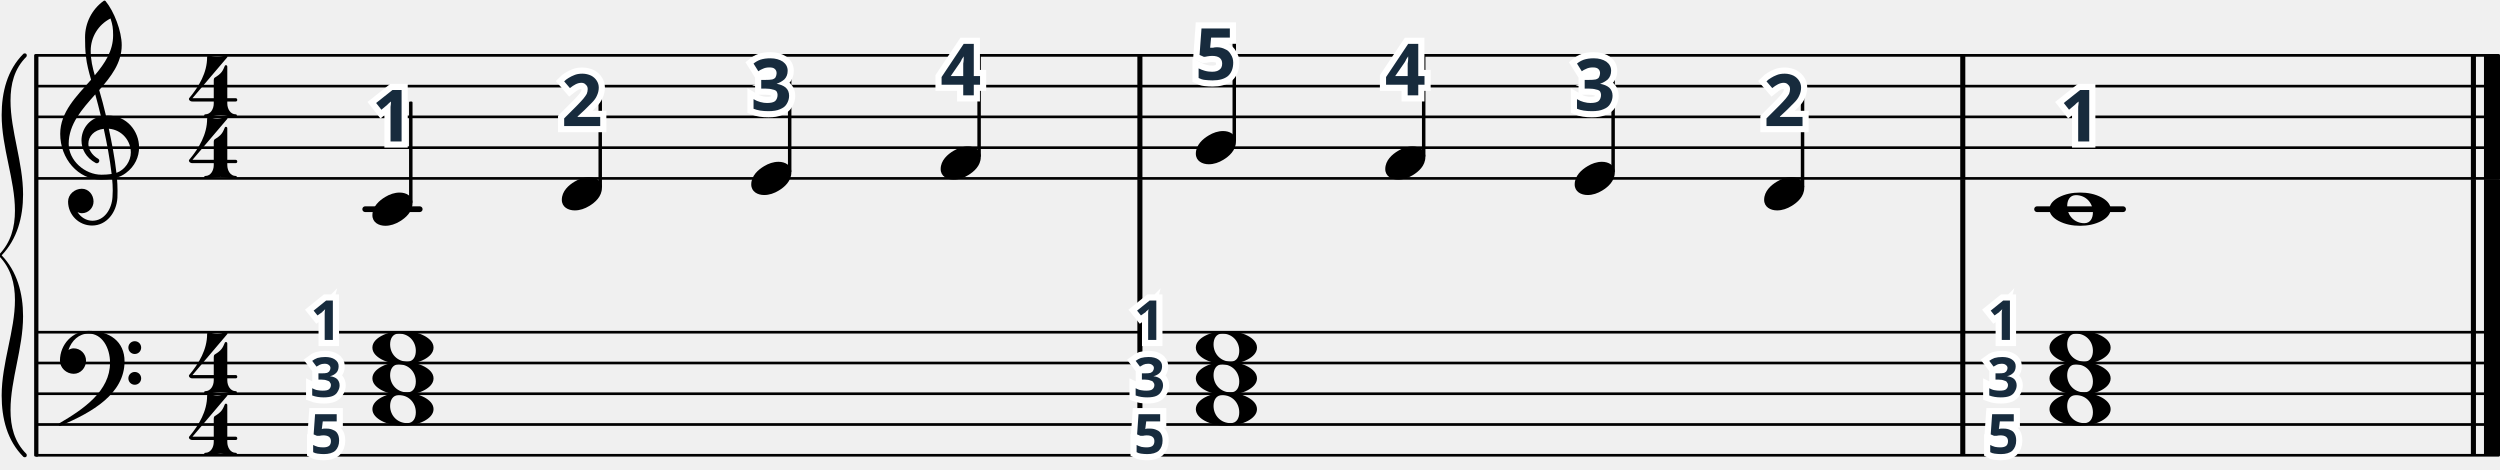
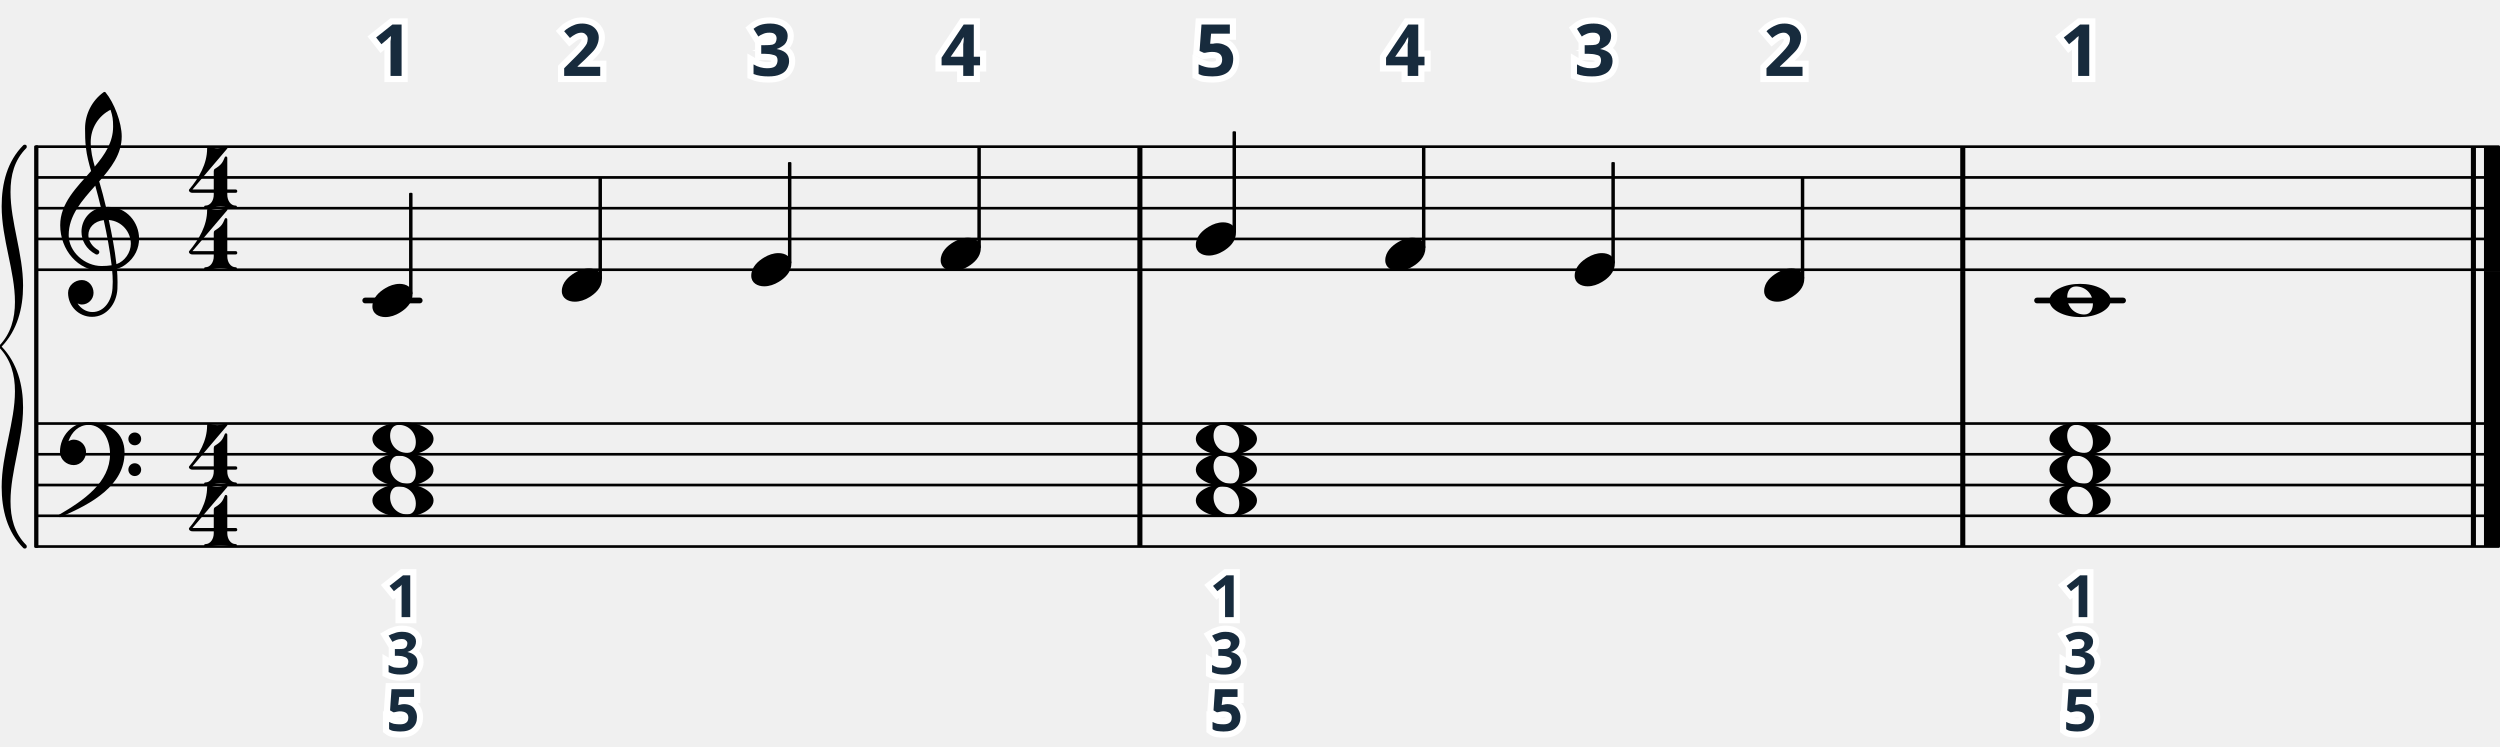
- <svg xmlns="http://www.w3.org/2000/svg" version="1.2" viewBox="-1.149 -0.02 81.272 15.25" color="black">
+ <svg xmlns="http://www.w3.org/2000/svg" version="1.2" viewBox="-1.149 -2.988 81.272 24.264" color="black">
  <style type="text/css">

tspan { white-space: pre; }

</style>
  <g transform="translate(79.602, -0)">
    <rect x="0" y="5.823" width="0.521" height="4.957" ry="0" fill="currentColor" />
  </g>
  <g transform="translate(79.176, -0)">
    <rect x="0" y="5.823" width="0.165" height="4.957" ry="0" fill="currentColor" />
  </g>
  <g transform="translate(79.602, 3.78)">
    <rect x="0" y="-2" width="0.521" height="4.043" ry="0" fill="currentColor" />
  </g>
  <g transform="translate(79.176, 3.78)">
    <rect x="0" y="-2" width="0.165" height="4.043" ry="0" fill="currentColor" />
  </g>
  <g transform="translate(35.825, 12.78)">
    <rect x="0" y="-2.043" width="0.165" height="4.043" ry="0" fill="currentColor" />
  </g>
  <g transform="translate(79.602, 12.78)">
    <rect x="0" y="-2.043" width="0.521" height="4.043" ry="0" fill="currentColor" />
  </g>
  <g transform="translate(79.176, 12.78)">
    <rect x="0" y="-2.043" width="0.165" height="4.043" ry="0" fill="currentColor" />
  </g>
  <g transform="translate(35.825, -0)">
    <rect x="0" y="5.823" width="0.165" height="4.957" ry="0" fill="currentColor" />
  </g>
  <g transform="translate(62.576, -0)">
    <rect x="0" y="5.823" width="0.165" height="4.957" ry="0" fill="currentColor" />
  </g>
  <g transform="translate(62.576, 3.78)">
    <rect x="0" y="-2" width="0.165" height="4.043" ry="0" fill="currentColor" />
  </g>
  <g transform="translate(35.825, 3.78)">
    <rect x="0" y="-2" width="0.165" height="4.043" ry="0" fill="currentColor" />
  </g>
  <g transform="translate(62.576, 12.78)">
    <rect x="0" y="-2.043" width="0.165" height="4.043" ry="0" fill="currentColor" />
  </g>
  <g transform="translate(0, 14.78)">
    <line stroke-linejoin="round" stroke-linecap="round" stroke-width="0.087" stroke="currentColor" x1="0.043" y1="0" x2="80.079" y2="0" />
  </g>
  <g transform="translate(0, 13.78)">
    <line stroke-linejoin="round" stroke-linecap="round" stroke-width="0.087" stroke="currentColor" x1="0.043" y1="0" x2="80.079" y2="0" />
  </g>
  <g transform="translate(0, 12.78)">
    <line stroke-linejoin="round" stroke-linecap="round" stroke-width="0.087" stroke="currentColor" x1="0.043" y1="0" x2="80.079" y2="0" />
  </g>
  <g transform="translate(0, 11.78)">
    <line stroke-linejoin="round" stroke-linecap="round" stroke-width="0.087" stroke="currentColor" x1="0.043" y1="0" x2="80.079" y2="0" />
  </g>
  <g transform="translate(0, 10.78)">
    <line stroke-linejoin="round" stroke-linecap="round" stroke-width="0.087" stroke="currentColor" x1="0.043" y1="0" x2="80.079" y2="0" />
  </g>
  <g transform="translate(0, 6.78)">
    <rect x="64.98" y="-0.093" width="2.983" height="0.187" ry="0.093" fill="currentColor" />
  </g>
  <g transform="translate(0, 6.78)">
    <rect x="10.63" y="-0.093" width="1.959" height="0.187" ry="0.093" fill="currentColor" />
  </g>
  <g transform="translate(0, 5.78)">
    <line stroke-linejoin="round" stroke-linecap="round" stroke-width="0.087" stroke="currentColor" x1="0.043" y1="0" x2="80.079" y2="0" />
  </g>
  <g transform="translate(0, 4.78)">
    <line stroke-linejoin="round" stroke-linecap="round" stroke-width="0.087" stroke="currentColor" x1="0.043" y1="0" x2="80.079" y2="0" />
  </g>
  <g transform="translate(0, 3.78)">
    <line stroke-linejoin="round" stroke-linecap="round" stroke-width="0.087" stroke="currentColor" x1="0.043" y1="0" x2="80.079" y2="0" />
  </g>
  <g transform="translate(0, 2.78)">
    <line stroke-linejoin="round" stroke-linecap="round" stroke-width="0.087" stroke="currentColor" x1="0.043" y1="0" x2="80.079" y2="0" />
  </g>
  <g transform="translate(0, 1.78)">
    <line stroke-linejoin="round" stroke-linecap="round" stroke-width="0.087" stroke="currentColor" x1="0.043" y1="0" x2="80.079" y2="0" />
  </g>
  <g transform="translate(51.292, 3.78)">
    <rect x="-0.057" y="-1.5" width="0.113" height="3.303" ry="0.032" fill="currentColor" />
  </g>
  <g>
    <g transform="translate(65.477, 13.28)">
      <path transform="scale(0.004, -0.004)" d="M215 114c-50 0 -71 -42 -71 -88c0 -79 60 -140 139 -140c50 0 70 42 70 88c0 79 -59 140 -138 140zM497 0c0 -43 -35 -74 -73 -95c-54 -29 -114 -40 -175 -40s-122 11 -176 40c-38 21 -73 52 -73 95s35 74 73 95c54 29 115 40 176 40s121 -11 175 -40 c38 -21 73 -52 73 -95z" fill="currentColor" />
    </g>
  </g>
  <g>
    <g transform="translate(56.201, 6.28)">
      <path transform="scale(0.004, -0.004)" d="M222 135c53 0 104 -27 104 -86c0 -71 -56 -120 -103 -148c-36 -22 -76 -36 -118 -36c-53 0 -105 27 -105 86c0 71 57 120 104 148c36 22 76 36 118 36z" fill="currentColor" />
    </g>
  </g>
  <g transform="translate(57.45, 3.78)">
    <rect x="-0.057" y="-1" width="0.113" height="3.303" ry="0.032" fill="currentColor" />
  </g>
  <g>
    <g transform="translate(65.477, 6.78)">
      <path transform="scale(0.004, -0.004)" d="M215 114c-50 0 -71 -42 -71 -88c0 -79 60 -140 139 -140c50 0 70 42 70 88c0 79 -59 140 -138 140zM497 0c0 -43 -35 -74 -73 -95c-54 -29 -114 -40 -175 -40s-122 11 -176 40c-38 21 -73 52 -73 95s35 74 73 95c54 29 115 40 176 40s121 -11 175 -40 c38 -21 73 -52 73 -95z" fill="currentColor" />
    </g>
  </g>
  <g>
    <g transform="translate(50.042, 5.78)">
      <path transform="scale(0.004, -0.004)" d="M222 135c53 0 104 -27 104 -86c0 -71 -56 -120 -103 -148c-36 -22 -76 -36 -118 -36c-53 0 -105 27 -105 86c0 71 57 120 104 148c36 22 76 36 118 36z" fill="currentColor" />
    </g>
  </g>
  <g>
    <g transform="translate(43.884, 5.28)">
      <path transform="scale(0.004, -0.004)" d="M222 135c53 0 104 -27 104 -86c0 -71 -56 -120 -103 -148c-36 -22 -76 -36 -118 -36c-53 0 -105 27 -105 86c0 71 57 120 104 148c36 22 76 36 118 36z" fill="currentColor" />
    </g>
  </g>
  <g transform="translate(45.134, 3.78)">
    <rect x="-0.057" y="-2" width="0.113" height="3.303" ry="0.032" fill="currentColor" />
  </g>
  <g>
    <g transform="translate(65.477, 11.28)">
      <path transform="scale(0.004, -0.004)" d="M215 114c-50 0 -71 -42 -71 -88c0 -79 60 -140 139 -140c50 0 70 42 70 88c0 79 -59 140 -138 140zM497 0c0 -43 -35 -74 -73 -95c-54 -29 -114 -40 -175 -40s-122 11 -176 40c-38 21 -73 52 -73 95s35 74 73 95c54 29 115 40 176 40s121 -11 175 -40 c38 -21 73 -52 73 -95z" fill="currentColor" />
    </g>
  </g>
  <g>
    <g transform="translate(65.477, 12.28)">
      <path transform="scale(0.004, -0.004)" d="M215 114c-50 0 -71 -42 -71 -88c0 -79 60 -140 139 -140c50 0 70 42 70 88c0 79 -59 140 -138 140zM497 0c0 -43 -35 -74 -73 -95c-54 -29 -114 -40 -175 -40s-122 11 -176 40c-38 21 -73 52 -73 95s35 74 73 95c54 29 115 40 176 40s121 -11 175 -40 c38 -21 73 -52 73 -95z" fill="currentColor" />
    </g>
  </g>
  <g>
    <g transform="translate(17.115, 6.28)">
      <path transform="scale(0.004, -0.004)" d="M222 135c53 0 104 -27 104 -86c0 -71 -56 -120 -103 -148c-36 -22 -76 -36 -118 -36c-53 0 -105 27 -105 86c0 71 57 120 104 148c36 22 76 36 118 36z" fill="currentColor" />
    </g>
  </g>
  <g transform="translate(5, 3.78)">
    <path transform="scale(0.004, -0.004)" d="M208 319c21 13 42 27 57 47c11 15 18 32 25 49c4 9 20 7 20 -7v-256h68c9 0 13 -7 13 -14s-4 -13 -13 -13h-68v-16c0 -45 26 -88 68 -88c7 0 10 -5 10 -10s-3 -11 -10 -11c-41 0 -82 13 -123 13s-82 -13 -123 -13c-7 0 -10 6 -10 11s3 10 10 10c42 0 68 43 68 88v16h-173 c-21 0 -29 13 -29 21c0 2 1 5 2 6c81 96 146 208 146 333c0 8 5 15 12 15h3c22 -7 44 -13 67 -13s45 6 67 13c2 1 2 1 4 1c10 0 16 -10 11 -16l-283 -333h173v147c0 8 2 16 8 20z" fill="currentColor" />
  </g>
  <g transform="translate(5, 5.784)">
    <path transform="scale(0.004, -0.004)" d="M208 319c21 13 42 27 57 47c11 15 18 32 25 49c4 9 20 7 20 -7v-256h68c9 0 13 -7 13 -14s-4 -13 -13 -13h-68v-16c0 -45 26 -88 68 -88c7 0 10 -5 10 -10s-3 -11 -10 -11c-41 0 -82 13 -123 13s-82 -13 -123 -13c-7 0 -10 6 -10 11s3 10 10 10c42 0 68 43 68 88v16h-173 c-21 0 -29 13 -29 21c0 2 1 5 2 6c81 96 146 208 146 333c0 8 5 15 12 15h3c22 -7 44 -13 67 -13s45 6 67 13c2 1 2 1 4 1c10 0 16 -10 11 -16l-283 -333h173v147c0 8 2 16 8 20z" fill="currentColor" />
  </g>
  <g transform="translate(-0.339, 8.28)">
    <path transform="scale(0.004, -0.004)" d="M-189 -1140c0 267 108 525 108 777c0 135 -33 258 -129 357c-3 3 -3 3 -3 6s0 3 3 6c96 99 129 222 129 357c0 252 -108 510 -108 777c0 186 45 366 177 498c3 3 9 3 12 3c9 0 15 -6 15 -15c0 -3 0 -9 -3 -12c-99 -99 -129 -222 -129 -357c0 -246 102 -501 102 -762 c0 -186 -48 -363 -174 -495c126 -132 174 -309 174 -495c0 -261 -102 -516 -102 -762c0 -135 30 -258 129 -357c3 -3 3 -9 3 -12c0 -9 -6 -15 -15 -15c-3 0 -9 0 -12 3c-132 132 -177 312 -177 498z" fill="currentColor" />
  </g>
  <g transform="translate(-0.039, 8.28)">
    <rect x="0" y="-6.543" width="0.139" height="13.087" ry="0.043" fill="currentColor" />
  </g>
  <g>
    <g transform="translate(10.957, 6.78)">
      <path transform="scale(0.004, -0.004)" d="M222 135c53 0 104 -27 104 -86c0 -71 -56 -120 -103 -148c-36 -22 -76 -36 -118 -36c-53 0 -105 27 -105 86c0 71 57 120 104 148c36 22 76 36 118 36z" fill="currentColor" />
    </g>
  </g>
  <g transform="translate(0.8, 4.78)">
    <path transform="scale(0.004, -0.004)" d="M374 260c5 0 10 1 15 1c154 0 254 -127 254 -259c0 -76 -33 -153 -107 -208c-22 -17 -47 -29 -73 -37c3 -36 5 -72 5 -108c0 -19 0 -37 -1 -56c-7 -120 -88 -226 -206 -226c-108 0 -195 87 -195 195c0 58 53 104 112 104c54 0 95 -48 95 -104c0 -52 -43 -95 -95 -95 c-12 0 -24 4 -35 9c26 -41 70 -70 121 -70c96 0 157 93 163 193c1 18 2 35 2 53c0 32 -2 64 -5 96c-29 -5 -58 -8 -89 -8c-188 0 -333 171 -333 372c0 178 133 306 251 440c-18 63 -35 126 -42 191c-6 51 -7 102 -7 154c0 116 55 226 150 295c2 2 5 3 8 3s6 -1 8 -3 c70 -84 132 -246 132 -359c0 -144 -87 -256 -183 -365c20 -69 39 -138 55 -208zM459 -205c69 24 117 96 117 166c0 92 -69 184 -179 193c25 -117 48 -235 62 -359zM71 31c0 -136 131 -251 267 -251c28 0 55 2 82 6c-15 128 -38 247 -64 367c-79 -9 -125 -62 -125 -121 c0 -44 26 -92 82 -124c4 -4 7 -9 7 -14c0 -11 -9 -21 -20 -21c-3 0 -6 1 -9 2c-80 43 -116 114 -116 184c0 88 57 173 158 196c-14 60 -30 119 -46 178c-108 -121 -216 -242 -216 -402zM411 1050c-99 -50 -161 -151 -161 -262c0 -76 15 -137 33 -200c82 97 149 198 149 325 c0 58 -4 84 -21 137z" fill="currentColor" />
  </g>
  <g transform="translate(18.364, 3.78)">
    <rect x="-0.057" y="-1" width="0.113" height="3.303" ry="0.032" fill="currentColor" />
  </g>
  <g>
    <g transform="translate(10.957, 13.28)">
      <path transform="scale(0.004, -0.004)" d="M215 114c-50 0 -71 -42 -71 -88c0 -79 60 -140 139 -140c50 0 70 42 70 88c0 79 -59 140 -138 140zM497 0c0 -43 -35 -74 -73 -95c-54 -29 -114 -40 -175 -40s-122 11 -176 40c-38 21 -73 52 -73 95s35 74 73 95c54 29 115 40 176 40s121 -11 175 -40 c38 -21 73 -52 73 -95z" fill="currentColor" />
    </g>
  </g>
  <g>
    <g transform="translate(10.957, 12.28)">
      <path transform="scale(0.004, -0.004)" d="M215 114c-50 0 -71 -42 -71 -88c0 -79 60 -140 139 -140c50 0 70 42 70 88c0 79 -59 140 -138 140zM497 0c0 -43 -35 -74 -73 -95c-54 -29 -114 -40 -175 -40s-122 11 -176 40c-38 21 -73 52 -73 95s35 74 73 95c54 29 115 40 176 40s121 -11 175 -40 c38 -21 73 -52 73 -95z" fill="currentColor" />
    </g>
  </g>
  <g>
    <g transform="translate(10.957, 11.28)">
      <path transform="scale(0.004, -0.004)" d="M215 114c-50 0 -71 -42 -71 -88c0 -79 60 -140 139 -140c50 0 70 42 70 88c0 79 -59 140 -138 140zM497 0c0 -43 -35 -74 -73 -95c-54 -29 -114 -40 -175 -40s-122 11 -176 40c-38 21 -73 52 -73 95s35 74 73 95c54 29 115 40 176 40s121 -11 175 -40 c38 -21 73 -52 73 -95z" fill="currentColor" />
    </g>
  </g>
  <g transform="translate(0.8, 11.78)">
    <path transform="scale(0.004, -0.004)" d="M556 -125c0 29 23 52 52 52s52 -23 52 -52s-23 -52 -52 -52s-52 23 -52 52zM556 125c0 29 23 52 52 52s52 -23 52 -52s-23 -52 -52 -52s-52 23 -52 52zM233 261c171 0 292 -86 292 -248c0 -263 -264 -415 -517 -521c-2 -2 -5 -3 -8 -3c-6 0 -11 5 -11 11c0 3 1 6 3 8 c203 118 415 265 415 494c0 121 -64 237 -174 237c-79 0 -138 -57 -164 -133c14 8 28 13 43 13c55 0 100 -45 100 -100c0 -58 -44 -107 -100 -107c-60 0 -112 48 -112 107c0 132 103 242 233 242z" fill="currentColor" />
  </g>
  <g transform="translate(5, 12.78)">
    <path transform="scale(0.004, -0.004)" d="M208 319c21 13 42 27 57 47c11 15 18 32 25 49c4 9 20 7 20 -7v-256h68c9 0 13 -7 13 -14s-4 -13 -13 -13h-68v-16c0 -45 26 -88 68 -88c7 0 10 -5 10 -10s-3 -11 -10 -11c-41 0 -82 13 -123 13s-82 -13 -123 -13c-7 0 -10 6 -10 11s3 10 10 10c42 0 68 43 68 88v16h-173 c-21 0 -29 13 -29 21c0 2 1 5 2 6c81 96 146 208 146 333c0 8 5 15 12 15h3c22 -7 44 -13 67 -13s45 6 67 13c2 1 2 1 4 1c10 0 16 -10 11 -16l-283 -333h173v147c0 8 2 16 8 20z" fill="currentColor" />
  </g>
  <g transform="translate(5, 14.784)">
    <path transform="scale(0.004, -0.004)" d="M208 319c21 13 42 27 57 47c11 15 18 32 25 49c4 9 20 7 20 -7v-256h68c9 0 13 -7 13 -14s-4 -13 -13 -13h-68v-16c0 -45 26 -88 68 -88c7 0 10 -5 10 -10s-3 -11 -10 -11c-41 0 -82 13 -123 13s-82 -13 -123 -13c-7 0 -10 6 -10 11s3 10 10 10c42 0 68 43 68 88v16h-173 c-21 0 -29 13 -29 21c0 2 1 5 2 6c81 96 146 208 146 333c0 8 5 15 12 15h3c22 -7 44 -13 67 -13s45 6 67 13c2 1 2 1 4 1c10 0 16 -10 11 -16l-283 -333h173v147c0 8 2 16 8 20z" fill="currentColor" />
  </g>
  <g transform="translate(12.206, 3.78)">
    <rect x="-0.057" y="-0.5" width="0.113" height="3.303" ry="0.032" fill="currentColor" />
  </g>
  <g transform="translate(38.976, 3.78)">
    <rect x="-0.057" y="-2.5" width="0.113" height="3.303" ry="0.032" fill="currentColor" />
  </g>
  <g>
    <g transform="translate(37.726, 4.78)">
      <path transform="scale(0.004, -0.004)" d="M222 135c53 0 104 -27 104 -86c0 -71 -56 -120 -103 -148c-36 -22 -76 -36 -118 -36c-53 0 -105 27 -105 86c0 71 57 120 104 148c36 22 76 36 118 36z" fill="currentColor" />
    </g>
  </g>
  <g>
    <g transform="translate(37.726, 13.28)">
      <path transform="scale(0.004, -0.004)" d="M215 114c-50 0 -71 -42 -71 -88c0 -79 60 -140 139 -140c50 0 70 42 70 88c0 79 -59 140 -138 140zM497 0c0 -43 -35 -74 -73 -95c-54 -29 -114 -40 -175 -40s-122 11 -176 40c-38 21 -73 52 -73 95s35 74 73 95c54 29 115 40 176 40s121 -11 175 -40 c38 -21 73 -52 73 -95z" fill="currentColor" />
    </g>
  </g>
  <g>
    <g transform="translate(37.726, 12.28)">
      <path transform="scale(0.004, -0.004)" d="M215 114c-50 0 -71 -42 -71 -88c0 -79 60 -140 139 -140c50 0 70 42 70 88c0 79 -59 140 -138 140zM497 0c0 -43 -35 -74 -73 -95c-54 -29 -114 -40 -175 -40s-122 11 -176 40c-38 21 -73 52 -73 95s35 74 73 95c54 29 115 40 176 40s121 -11 175 -40 c38 -21 73 -52 73 -95z" fill="currentColor" />
    </g>
  </g>
  <g>
    <g transform="translate(37.726, 11.28)">
      <path transform="scale(0.004, -0.004)" d="M215 114c-50 0 -71 -42 -71 -88c0 -79 60 -140 139 -140c50 0 70 42 70 88c0 79 -59 140 -138 140zM497 0c0 -43 -35 -74 -73 -95c-54 -29 -114 -40 -175 -40s-122 11 -176 40c-38 21 -73 52 -73 95s35 74 73 95c54 29 115 40 176 40s121 -11 175 -40 c38 -21 73 -52 73 -95z" fill="currentColor" />
    </g>
  </g>
  <g>
    <g transform="translate(23.273, 5.78)">
      <path transform="scale(0.004, -0.004)" d="M222 135c53 0 104 -27 104 -86c0 -71 -56 -120 -103 -148c-36 -22 -76 -36 -118 -36c-53 0 -105 27 -105 86c0 71 57 120 104 148c36 22 76 36 118 36z" fill="currentColor" />
    </g>
  </g>
  <g transform="translate(24.523, 3.78)">
    <rect x="-0.057" y="-1.5" width="0.113" height="3.303" ry="0.032" fill="currentColor" />
  </g>
  <g>
    <g transform="translate(29.431, 5.28)">
      <path transform="scale(0.004, -0.004)" d="M222 135c53 0 104 -27 104 -86c0 -71 -56 -120 -103 -148c-36 -22 -76 -36 -118 -36c-53 0 -105 27 -105 86c0 71 57 120 104 148c36 22 76 36 118 36z" fill="currentColor" />
    </g>
  </g>
  <g transform="translate(30.681, 3.78)">
    <rect x="-0.057" y="-2" width="0.113" height="3.303" ry="0.032" fill="currentColor" />
  </g>
  <g aria-label="ゆびばんごう">
-     <text x="9.451" y="11.03" font-size="1.8" font-family="sans-serif" font-weight="bold" text-anchor="middle" fill="#172b3d" stroke="white" stroke-width=".4" paint-order="stroke">1</text>
-     <text x="9.451" y="12.88" font-size="1.8" font-family="sans-serif" font-weight="bold" text-anchor="middle" fill="#172b3d" stroke="white" stroke-width=".4" paint-order="stroke">3</text>
-     <text x="9.451" y="14.73" font-size="1.8" font-family="sans-serif" font-weight="bold" text-anchor="middle" fill="#172b3d" stroke="white" stroke-width=".4" paint-order="stroke">5</text>
-     <text x="11.61" y="4.58" font-size="2.35" font-family="sans-serif" font-weight="bold" text-anchor="middle" fill="#172b3d" stroke="white" stroke-width=".4" paint-order="stroke">1</text>
-     <text x="17.768" y="4.08" font-size="2.35" font-family="sans-serif" font-weight="bold" text-anchor="middle" fill="#172b3d" stroke="white" stroke-width=".4" paint-order="stroke">2</text>
-     <text x="23.926" y="3.58" font-size="2.35" font-family="sans-serif" font-weight="bold" text-anchor="middle" fill="#172b3d" stroke="white" stroke-width=".4" paint-order="stroke">3</text>
-     <text x="30.084" y="3.08" font-size="2.35" font-family="sans-serif" font-weight="bold" text-anchor="middle" fill="#172b3d" stroke="white" stroke-width=".4" paint-order="stroke">4</text>
-     <text x="36.221" y="11.03" font-size="1.8" font-family="sans-serif" font-weight="bold" text-anchor="middle" fill="#172b3d" stroke="white" stroke-width=".4" paint-order="stroke">1</text>
-     <text x="36.221" y="12.88" font-size="1.8" font-family="sans-serif" font-weight="bold" text-anchor="middle" fill="#172b3d" stroke="white" stroke-width=".4" paint-order="stroke">3</text>
-     <text x="36.221" y="14.73" font-size="1.8" font-family="sans-serif" font-weight="bold" text-anchor="middle" fill="#172b3d" stroke="white" stroke-width=".4" paint-order="stroke">5</text>
-     <text x="38.379" y="2.58" font-size="2.35" font-family="sans-serif" font-weight="bold" text-anchor="middle" fill="#172b3d" stroke="white" stroke-width=".4" paint-order="stroke">5</text>
-     <text x="44.537" y="3.08" font-size="2.35" font-family="sans-serif" font-weight="bold" text-anchor="middle" fill="#172b3d" stroke="white" stroke-width=".4" paint-order="stroke">4</text>
-     <text x="50.695" y="3.58" font-size="2.35" font-family="sans-serif" font-weight="bold" text-anchor="middle" fill="#172b3d" stroke="white" stroke-width=".4" paint-order="stroke">3</text>
-     <text x="56.854" y="4.08" font-size="2.35" font-family="sans-serif" font-weight="bold" text-anchor="middle" fill="#172b3d" stroke="white" stroke-width=".4" paint-order="stroke">2</text>
-     <text x="63.971" y="11.03" font-size="1.8" font-family="sans-serif" font-weight="bold" text-anchor="middle" fill="#172b3d" stroke="white" stroke-width=".4" paint-order="stroke">1</text>
-     <text x="63.971" y="12.88" font-size="1.8" font-family="sans-serif" font-weight="bold" text-anchor="middle" fill="#172b3d" stroke="white" stroke-width=".4" paint-order="stroke">3</text>
-     <text x="63.971" y="14.73" font-size="1.8" font-family="sans-serif" font-weight="bold" text-anchor="middle" fill="#172b3d" stroke="white" stroke-width=".4" paint-order="stroke">5</text>
-     <text x="66.471" y="4.58" font-size="2.35" font-family="sans-serif" font-weight="bold" text-anchor="middle" fill="#172b3d" stroke="white" stroke-width=".4" paint-order="stroke">1</text>
+     <text x="11.951" y="17.076" font-size="1.9" font-family="sans-serif" font-weight="bold" text-anchor="middle" fill="#172b3d" stroke="white" stroke-width=".4" paint-order="stroke">1</text>
+     <text x="11.951" y="18.926" font-size="1.9" font-family="sans-serif" font-weight="bold" text-anchor="middle" fill="#172b3d" stroke="white" stroke-width=".4" paint-order="stroke">3</text>
+     <text x="11.951" y="20.776" font-size="1.9" font-family="sans-serif" font-weight="bold" text-anchor="middle" fill="#172b3d" stroke="white" stroke-width=".4" paint-order="stroke">5</text>
+     <text x="11.61" y="-0.52" font-size="2.35" font-family="sans-serif" font-weight="bold" text-anchor="middle" fill="#172b3d" stroke="white" stroke-width=".4" paint-order="stroke">1</text>
+     <text x="17.768" y="-0.52" font-size="2.35" font-family="sans-serif" font-weight="bold" text-anchor="middle" fill="#172b3d" stroke="white" stroke-width=".4" paint-order="stroke">2</text>
+     <text x="23.926" y="-0.52" font-size="2.35" font-family="sans-serif" font-weight="bold" text-anchor="middle" fill="#172b3d" stroke="white" stroke-width=".4" paint-order="stroke">3</text>
+     <text x="30.084" y="-0.52" font-size="2.35" font-family="sans-serif" font-weight="bold" text-anchor="middle" fill="#172b3d" stroke="white" stroke-width=".4" paint-order="stroke">4</text>
+     <text x="38.721" y="17.076" font-size="1.9" font-family="sans-serif" font-weight="bold" text-anchor="middle" fill="#172b3d" stroke="white" stroke-width=".4" paint-order="stroke">1</text>
+     <text x="38.721" y="18.926" font-size="1.9" font-family="sans-serif" font-weight="bold" text-anchor="middle" fill="#172b3d" stroke="white" stroke-width=".4" paint-order="stroke">3</text>
+     <text x="38.721" y="20.776" font-size="1.9" font-family="sans-serif" font-weight="bold" text-anchor="middle" fill="#172b3d" stroke="white" stroke-width=".4" paint-order="stroke">5</text>
+     <text x="38.379" y="-0.52" font-size="2.35" font-family="sans-serif" font-weight="bold" text-anchor="middle" fill="#172b3d" stroke="white" stroke-width=".4" paint-order="stroke">5</text>
+     <text x="44.537" y="-0.52" font-size="2.35" font-family="sans-serif" font-weight="bold" text-anchor="middle" fill="#172b3d" stroke="white" stroke-width=".4" paint-order="stroke">4</text>
+     <text x="50.695" y="-0.52" font-size="2.35" font-family="sans-serif" font-weight="bold" text-anchor="middle" fill="#172b3d" stroke="white" stroke-width=".4" paint-order="stroke">3</text>
+     <text x="56.854" y="-0.52" font-size="2.35" font-family="sans-serif" font-weight="bold" text-anchor="middle" fill="#172b3d" stroke="white" stroke-width=".4" paint-order="stroke">2</text>
+     <text x="66.471" y="17.076" font-size="1.9" font-family="sans-serif" font-weight="bold" text-anchor="middle" fill="#172b3d" stroke="white" stroke-width=".4" paint-order="stroke">1</text>
+     <text x="66.471" y="18.926" font-size="1.9" font-family="sans-serif" font-weight="bold" text-anchor="middle" fill="#172b3d" stroke="white" stroke-width=".4" paint-order="stroke">3</text>
+     <text x="66.471" y="20.776" font-size="1.9" font-family="sans-serif" font-weight="bold" text-anchor="middle" fill="#172b3d" stroke="white" stroke-width=".4" paint-order="stroke">5</text>
+     <text x="66.471" y="-0.52" font-size="2.35" font-family="sans-serif" font-weight="bold" text-anchor="middle" fill="#172b3d" stroke="white" stroke-width=".4" paint-order="stroke">1</text>
  </g>
</svg>
